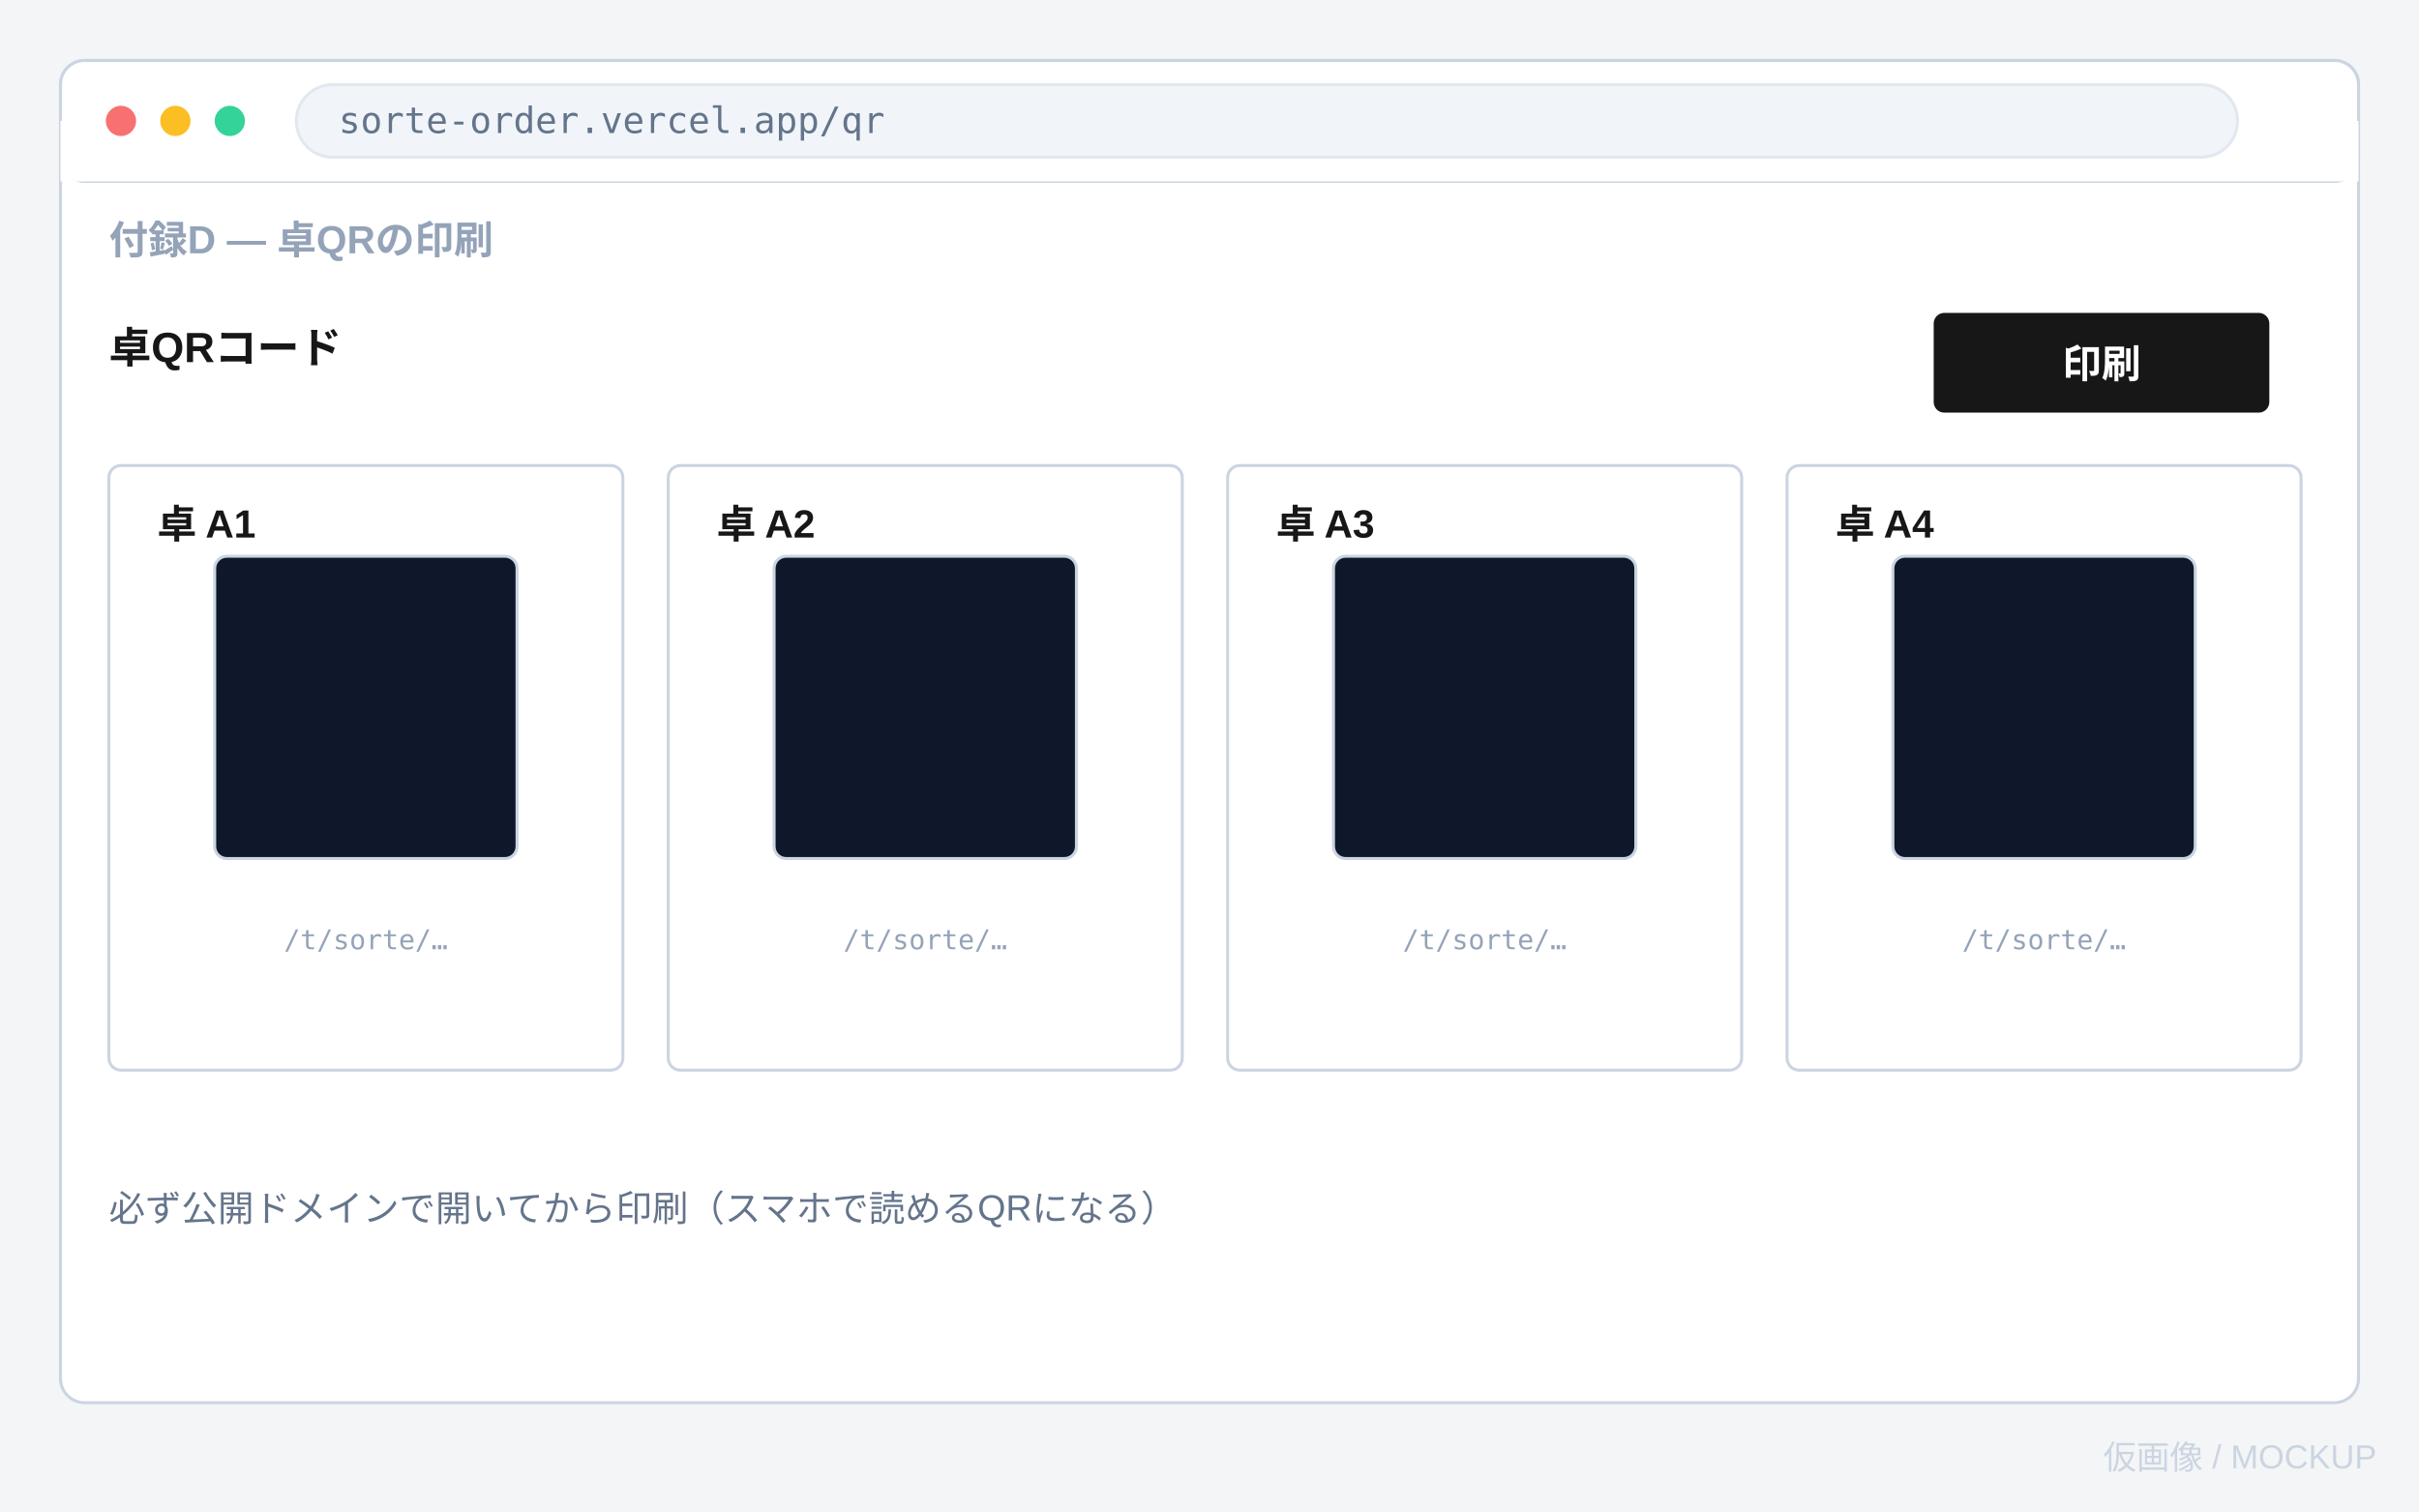
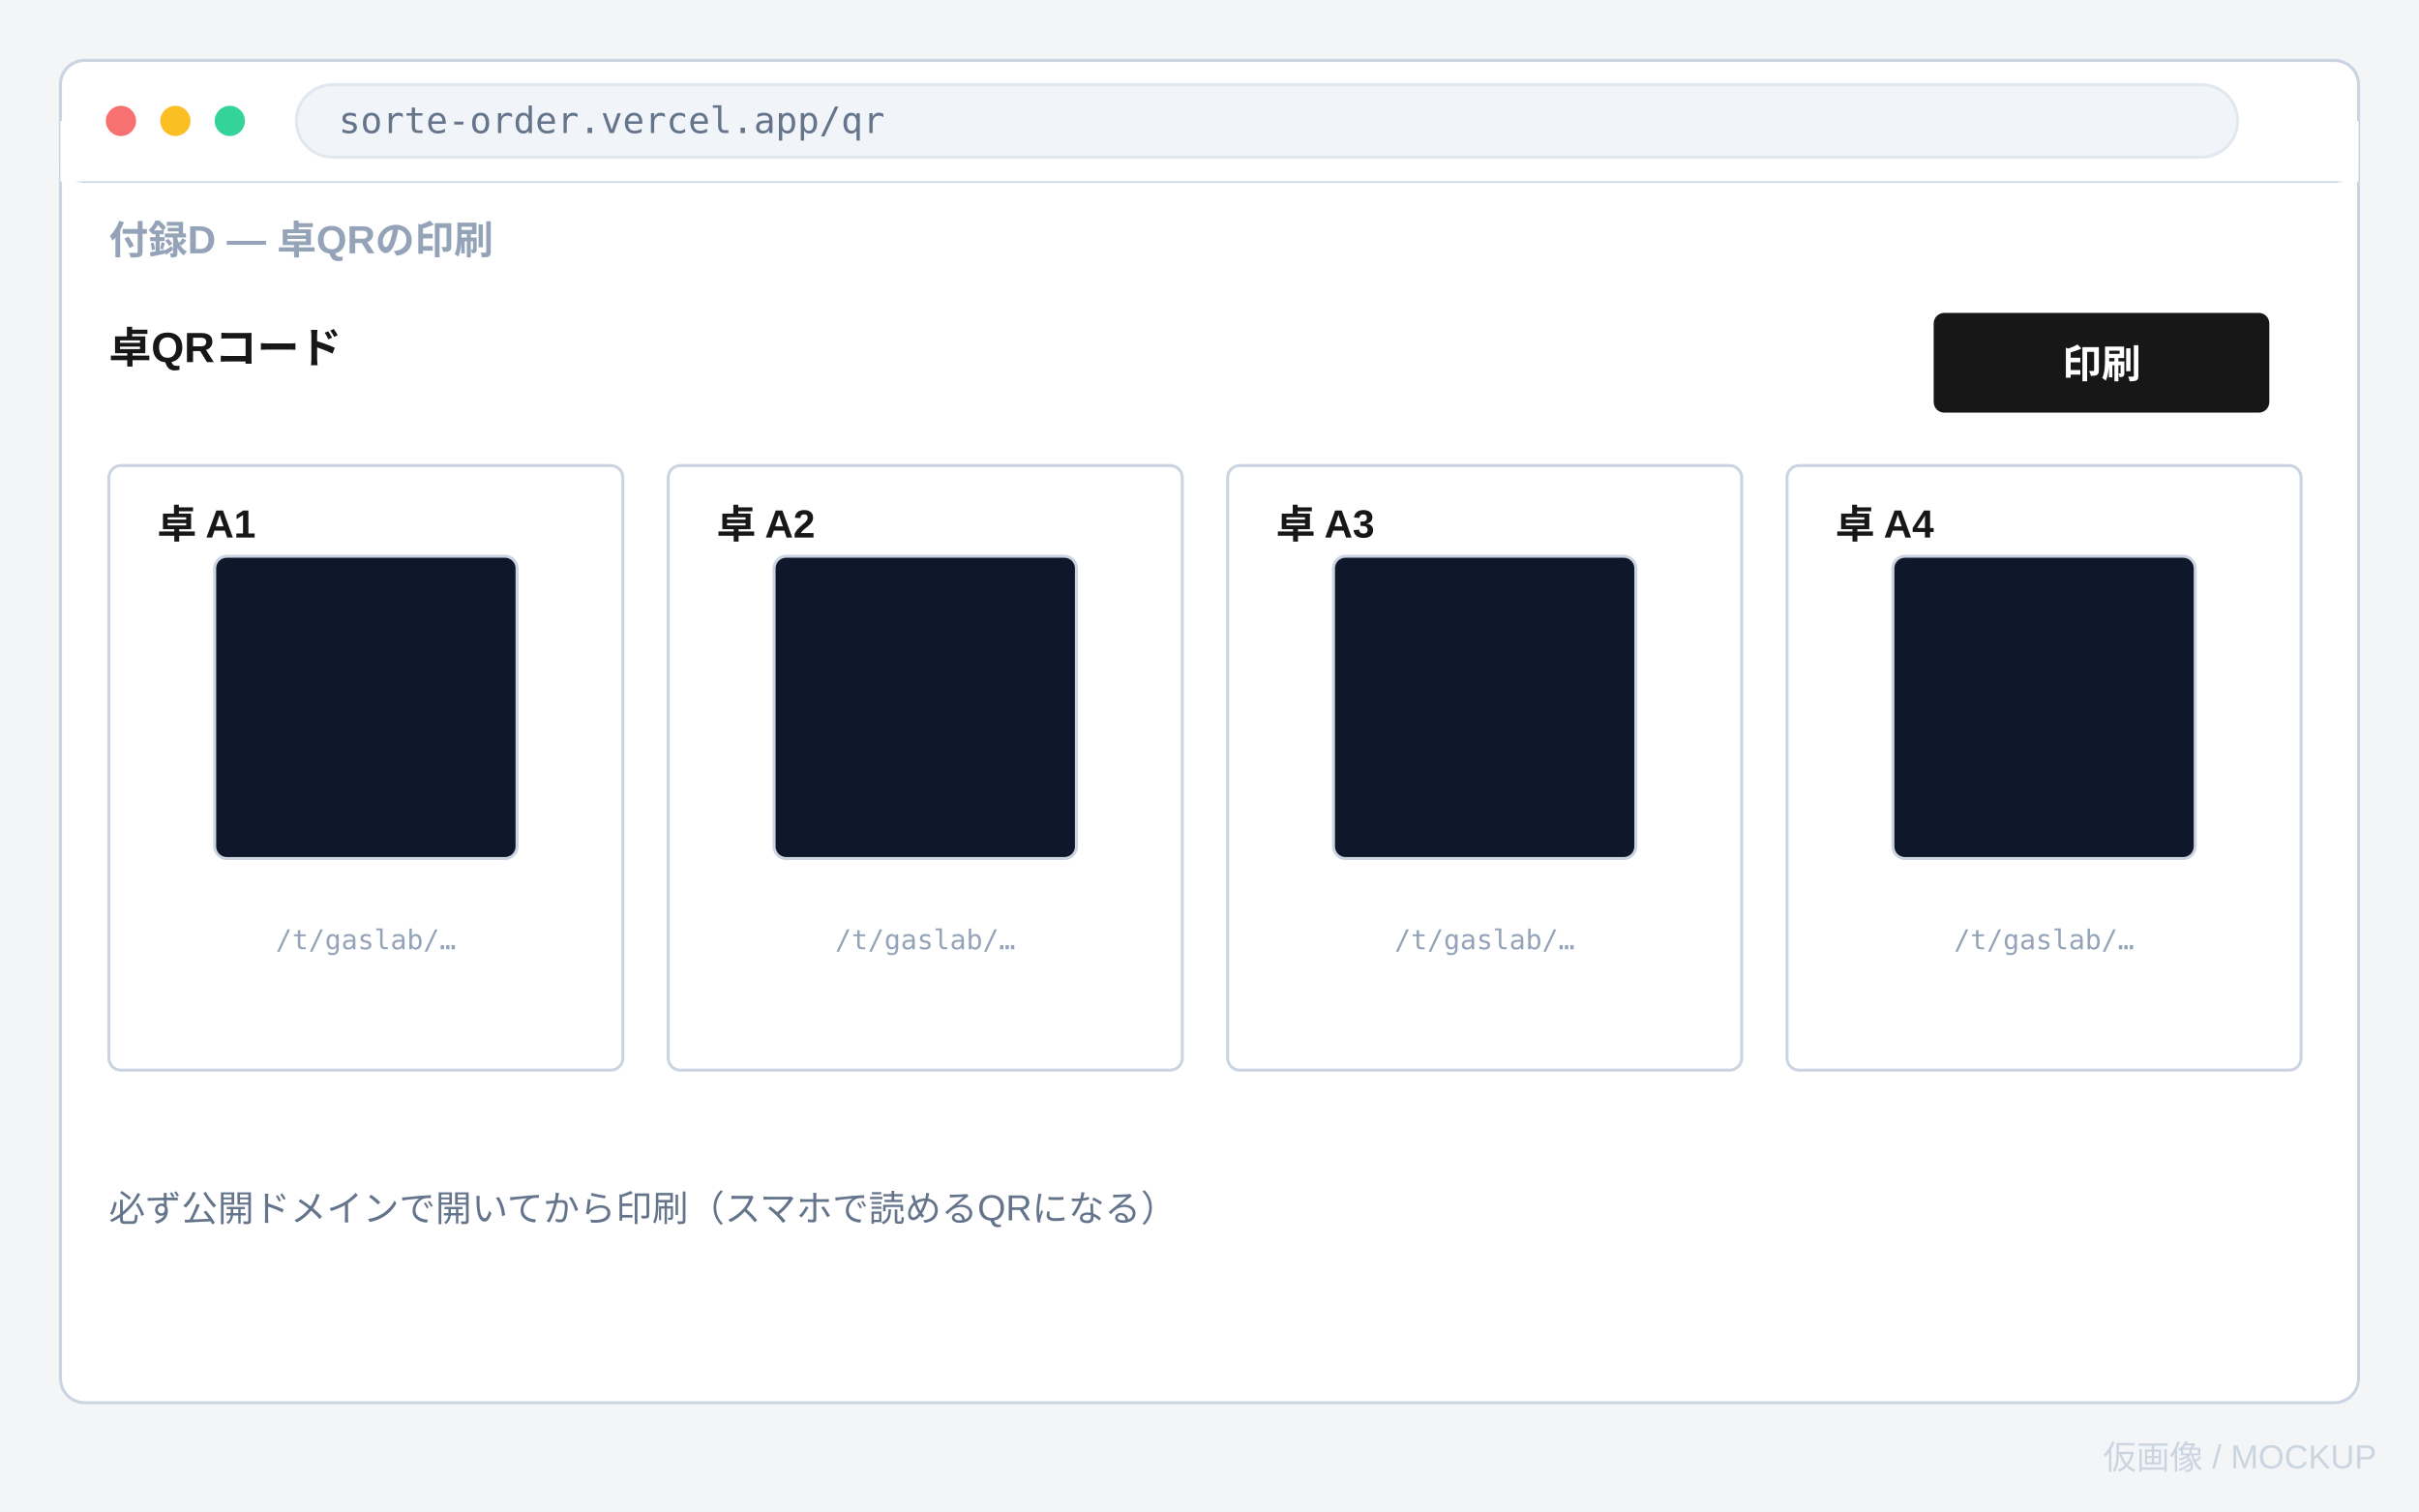
<svg xmlns="http://www.w3.org/2000/svg" viewBox="0 0 800 500" width="800" height="500">
  <rect width="800" height="500" fill="#f4f5f7" />
  <rect x="20" y="20" width="760" height="444" rx="8" fill="#fff" stroke="#cbd5e1" />
  <rect x="20" y="20" width="760" height="40" rx="8" fill="#fff" stroke="#cbd5e1" />
  <rect x="20" y="40" width="760" height="20" fill="#fff" />
  <circle cx="40" cy="40" r="5" fill="#f87171" />
  <circle cx="58" cy="40" r="5" fill="#fbbf24" />
  <circle cx="76" cy="40" r="5" fill="#34d399" />
  <rect x="98" y="28" width="642" height="24" rx="12" fill="#f1f5f9" stroke="#e2e8f0" />
  <text x="112" y="44" font-family="ui-monospace, SFMono-Regular, Menlo, Consolas, monospace" font-size="12" fill="#64748b" font-weight="400">sorte-order.vercel.app/qr</text>
  <text x="36" y="84" font-family="Arial, &quot;Hiragino Kaku Gothic ProN&quot;, &quot;Hiragino Sans&quot;, Meiryo, sans-serif" font-size="13" fill="#94a3b8" font-weight="700">付録D — 卓QRの印刷</text>
  <g transform="translate(0,4)">
    <text x="36" y="116" font-family="Arial, &quot;Hiragino Kaku Gothic ProN&quot;, &quot;Hiragino Sans&quot;, Meiryo, sans-serif" font-size="14" fill="#171717" font-weight="700">卓QRコード</text>
    <rect x="640" y="100" width="110" height="32" rx="3" fill="#171717" stroke="#171717" stroke-width="1" />
    <text x="695" y="121" font-family="Arial, &quot;Hiragino Kaku Gothic ProN&quot;, &quot;Hiragino Sans&quot;, Meiryo, sans-serif" font-size="13" fill="#fff" font-weight="700" text-anchor="middle">印刷</text>
    <rect x="36" y="150" width="170" height="200" rx="4" fill="#fff" stroke="#cbd5e1" stroke-width="1" />
    <rect x="71" y="180" width="100" height="100" rx="4" fill="#0f172a" stroke="#cbd5e1" stroke-width="1" />
    <text x="52" y="174" font-family="Arial, &quot;Hiragino Kaku Gothic ProN&quot;, &quot;Hiragino Sans&quot;, Meiryo, sans-serif" font-size="13" fill="#171717" font-weight="700">卓 A1</text>
-     <text x="121" y="310" font-family="ui-monospace, SFMono-Regular, Menlo, Consolas, monospace" font-size="9" fill="#94a3b8" font-weight="400" text-anchor="middle">/t/sorte/…</text>
+     <text x="121" y="310" font-family="ui-monospace, SFMono-Regular, Menlo, Consolas, monospace" font-size="9" fill="#94a3b8" font-weight="400" text-anchor="middle">/t/gaslab/…</text>
    <rect x="221" y="150" width="170" height="200" rx="4" fill="#fff" stroke="#cbd5e1" stroke-width="1" />
    <rect x="256" y="180" width="100" height="100" rx="4" fill="#0f172a" stroke="#cbd5e1" stroke-width="1" />
    <text x="237" y="174" font-family="Arial, &quot;Hiragino Kaku Gothic ProN&quot;, &quot;Hiragino Sans&quot;, Meiryo, sans-serif" font-size="13" fill="#171717" font-weight="700">卓 A2</text>
-     <text x="306" y="310" font-family="ui-monospace, SFMono-Regular, Menlo, Consolas, monospace" font-size="9" fill="#94a3b8" font-weight="400" text-anchor="middle">/t/sorte/…</text>
+     <text x="306" y="310" font-family="ui-monospace, SFMono-Regular, Menlo, Consolas, monospace" font-size="9" fill="#94a3b8" font-weight="400" text-anchor="middle">/t/gaslab/…</text>
    <rect x="406" y="150" width="170" height="200" rx="4" fill="#fff" stroke="#cbd5e1" stroke-width="1" />
    <rect x="441" y="180" width="100" height="100" rx="4" fill="#0f172a" stroke="#cbd5e1" stroke-width="1" />
    <text x="422" y="174" font-family="Arial, &quot;Hiragino Kaku Gothic ProN&quot;, &quot;Hiragino Sans&quot;, Meiryo, sans-serif" font-size="13" fill="#171717" font-weight="700">卓 A3</text>
-     <text x="491" y="310" font-family="ui-monospace, SFMono-Regular, Menlo, Consolas, monospace" font-size="9" fill="#94a3b8" font-weight="400" text-anchor="middle">/t/sorte/…</text>
+     <text x="491" y="310" font-family="ui-monospace, SFMono-Regular, Menlo, Consolas, monospace" font-size="9" fill="#94a3b8" font-weight="400" text-anchor="middle">/t/gaslab/…</text>
    <rect x="591" y="150" width="170" height="200" rx="4" fill="#fff" stroke="#cbd5e1" stroke-width="1" />
    <rect x="626" y="180" width="100" height="100" rx="4" fill="#0f172a" stroke="#cbd5e1" stroke-width="1" />
    <text x="607" y="174" font-family="Arial, &quot;Hiragino Kaku Gothic ProN&quot;, &quot;Hiragino Sans&quot;, Meiryo, sans-serif" font-size="13" fill="#171717" font-weight="700">卓 A4</text>
-     <text x="676" y="310" font-family="ui-monospace, SFMono-Regular, Menlo, Consolas, monospace" font-size="9" fill="#94a3b8" font-weight="400" text-anchor="middle">/t/sorte/…</text>
+     <text x="676" y="310" font-family="ui-monospace, SFMono-Regular, Menlo, Consolas, monospace" font-size="9" fill="#94a3b8" font-weight="400" text-anchor="middle">/t/gaslab/…</text>
    <text x="36" y="400" font-family="Arial, &quot;Hiragino Kaku Gothic ProN&quot;, &quot;Hiragino Sans&quot;, Meiryo, sans-serif" font-size="12" fill="#64748b" font-weight="400">必ず公開ドメインで開いてから印刷（スマホで読めるQRになる）</text>
  </g>
  <text x="786" y="486" font-family="Arial, &quot;Hiragino Kaku Gothic ProN&quot;, &quot;Hiragino Sans&quot;, Meiryo, sans-serif" font-size="11" fill="#cbd5e1" font-weight="400" text-anchor="end">仮画像 / MOCKUP</text>
</svg>
